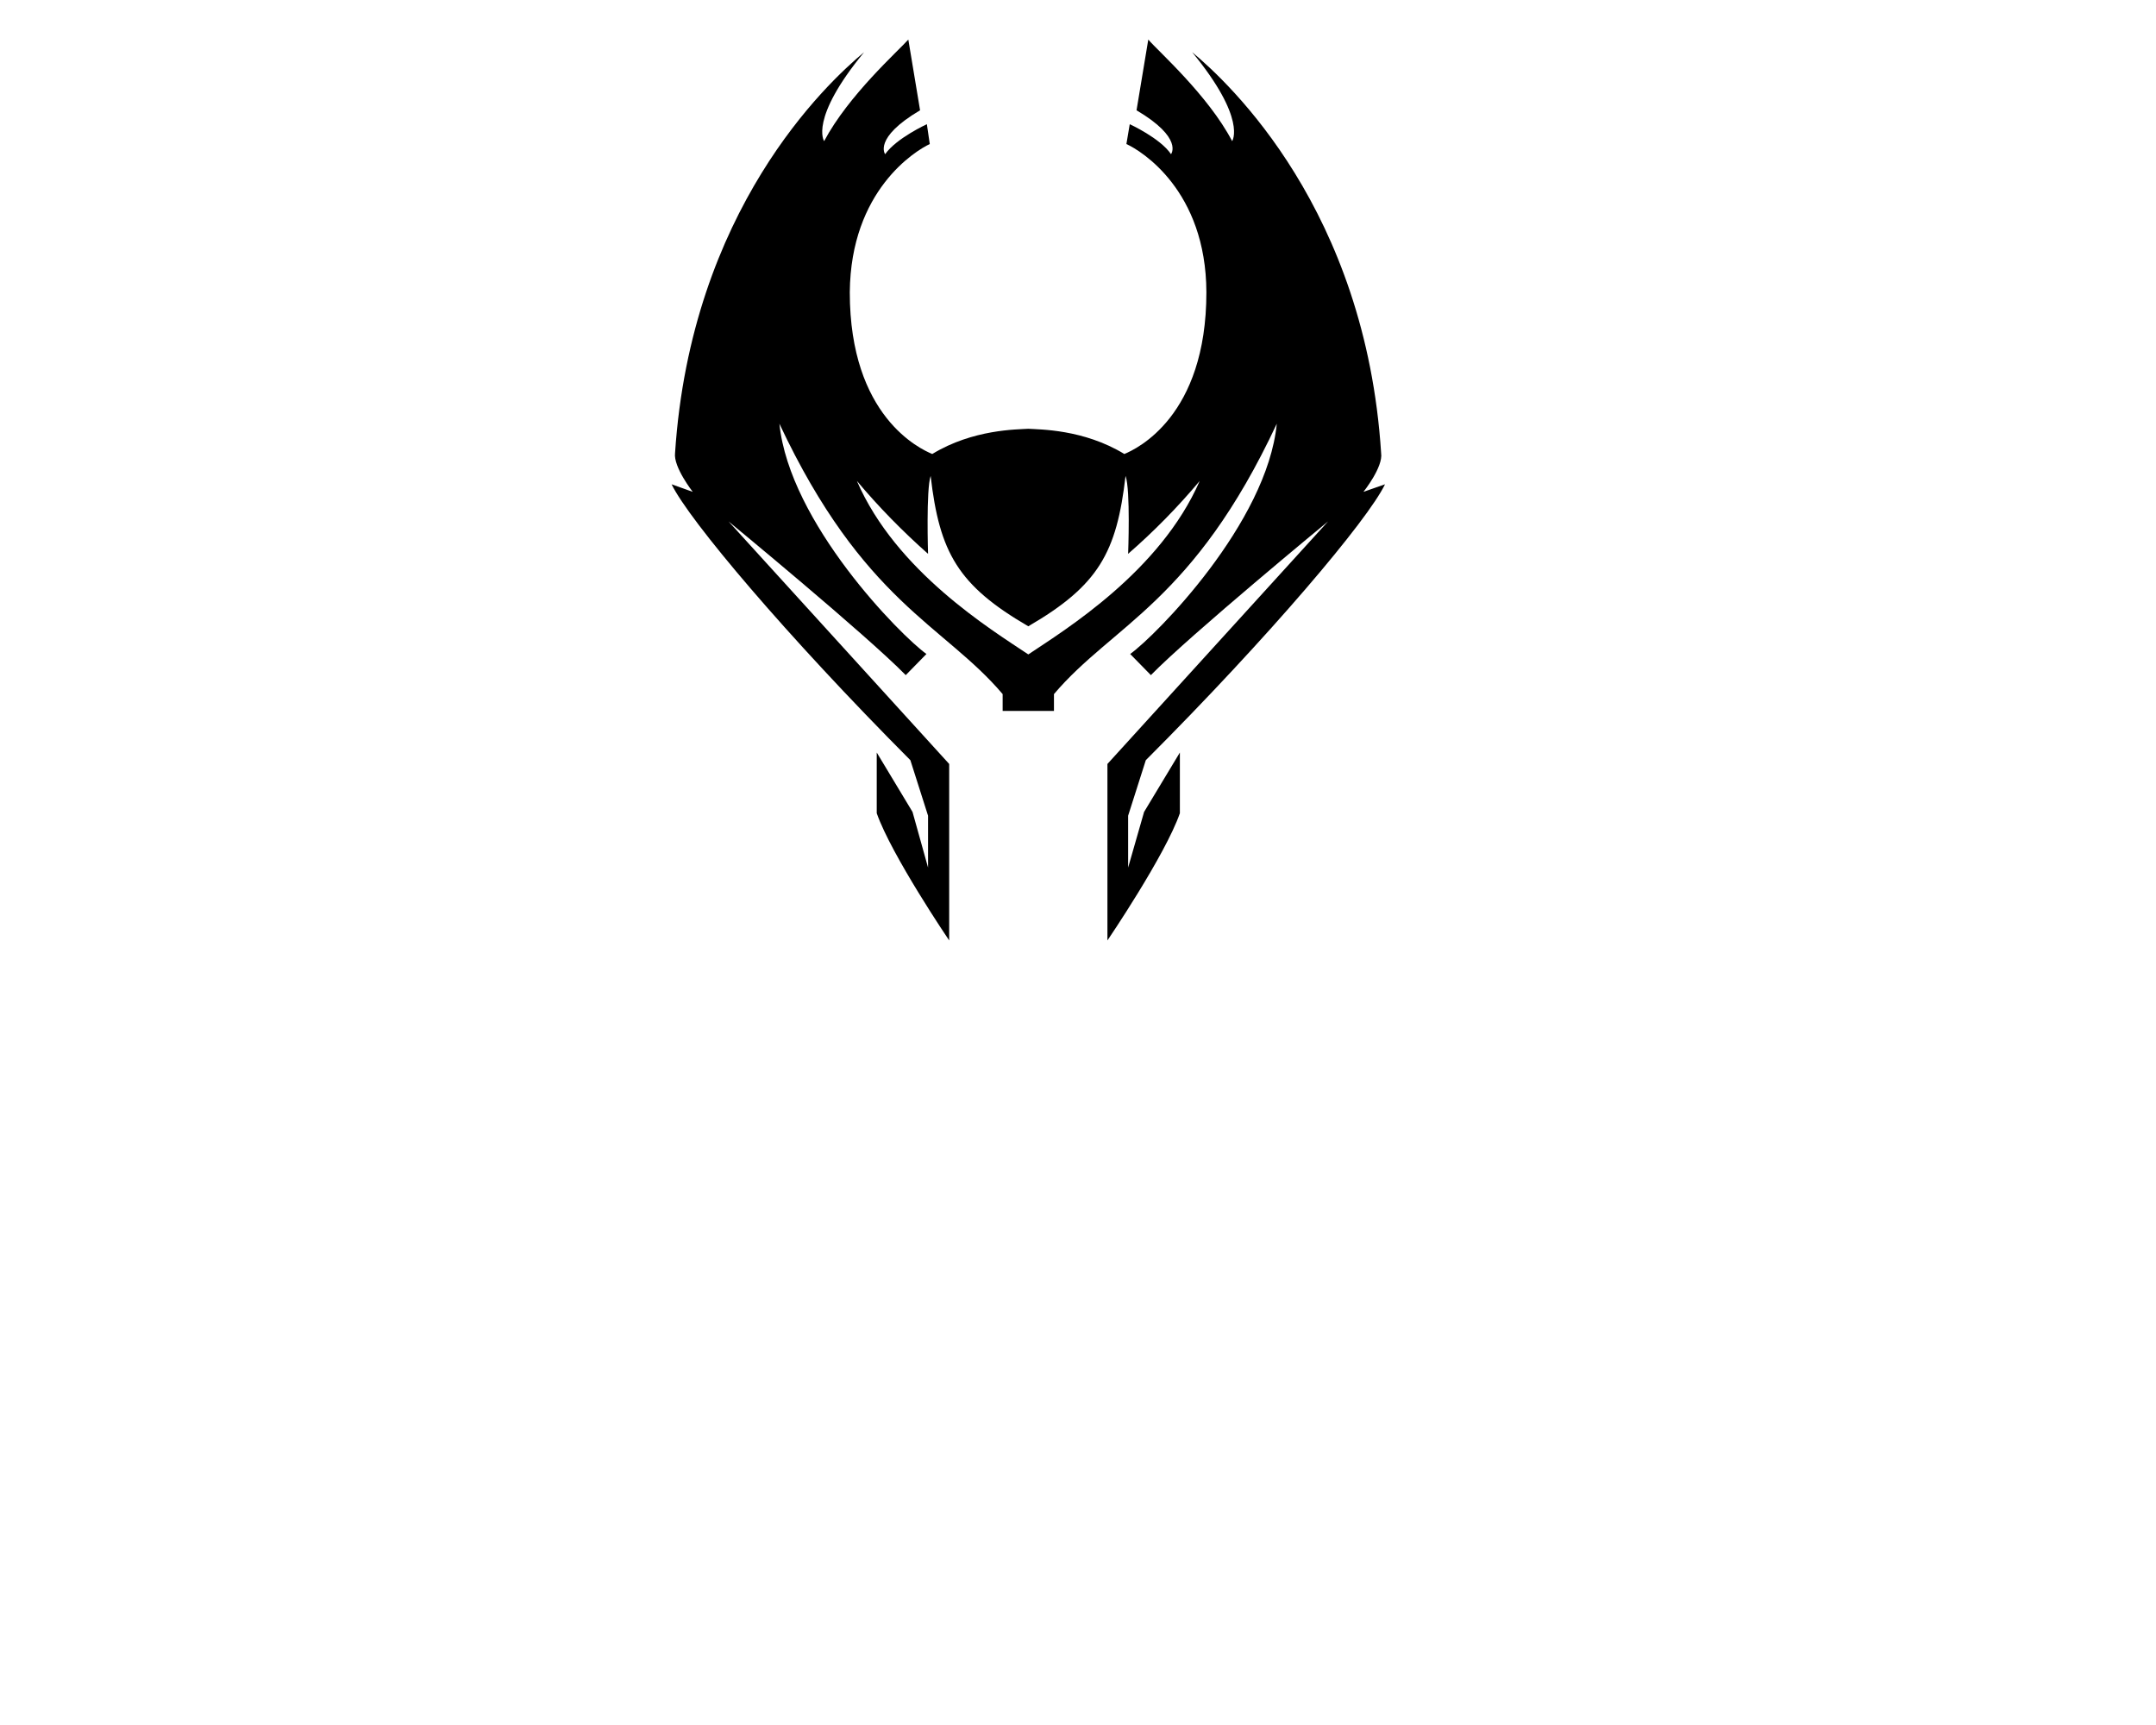
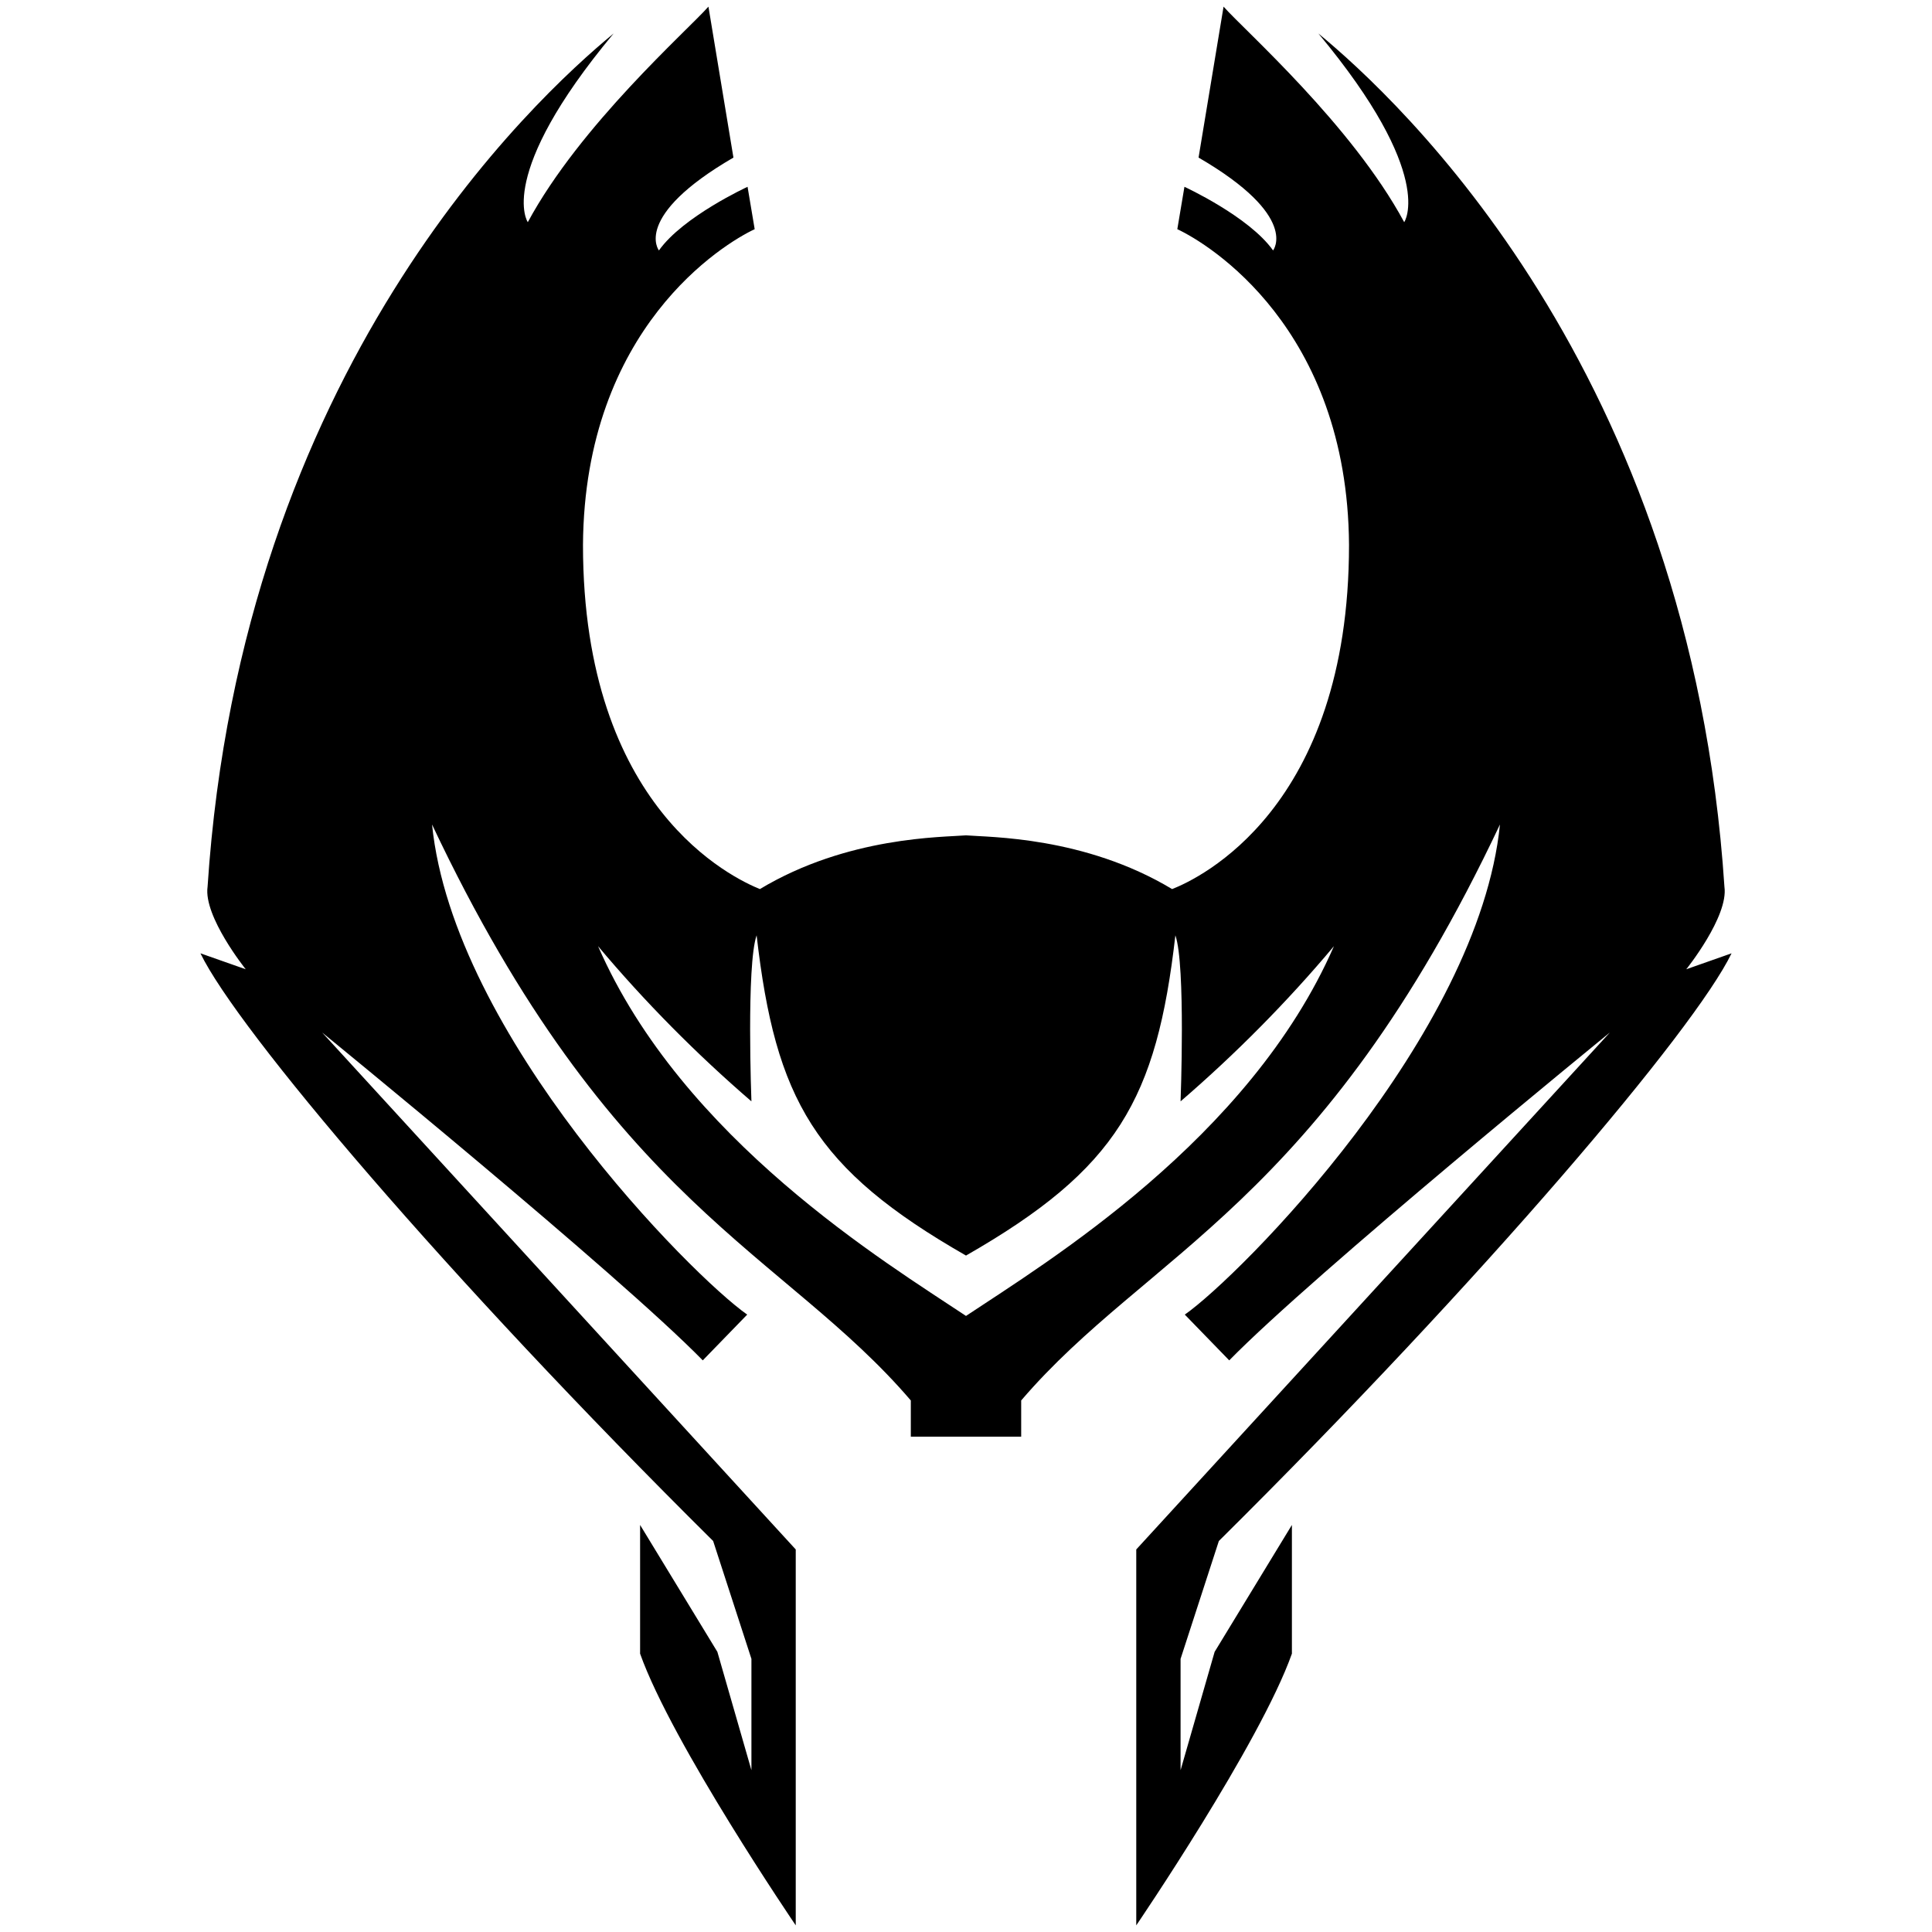
- <svg xmlns="http://www.w3.org/2000/svg" width="15pt" height="12pt" viewBox="0 0 16 16" version="1.1">
+ <svg xmlns="http://www.w3.org/2000/svg" width="16pt" height="16pt" viewBox="0 0 16 16" version="1.1">
  <g id="surface1">
-     <path style=" stroke:none;fill-rule:nonzero;fill:rgb(0%,0%,0%);fill-opacity:1;" d="M 8.465 8.047 L 8.465 7.566 L 8.629 7.051 C 9.781 5.898 10.688 4.824 10.848 4.492 L 10.648 4.562 C 10.648 4.562 10.832 4.332 10.812 4.203 C 10.668 1.949 9.406 0.773 9.059 0.484 C 9.57 1.105 9.43 1.309 9.43 1.309 C 9.207 0.883 8.742 0.473 8.652 0.367 L 8.543 1.023 C 8.98 1.281 8.863 1.43 8.863 1.43 C 8.762 1.281 8.48 1.152 8.48 1.152 L 8.449 1.336 C 8.586 1.398 9.188 1.766 9.191 2.711 C 9.191 3.863 8.543 4.164 8.43 4.211 C 8.051 3.98 7.641 3.984 7.539 3.977 C 7.438 3.984 7.027 3.98 6.648 4.211 C 6.535 4.164 5.883 3.863 5.883 2.711 C 5.891 1.766 6.492 1.398 6.625 1.336 L 6.598 1.152 C 6.598 1.152 6.316 1.281 6.211 1.43 C 6.211 1.43 6.098 1.281 6.535 1.023 L 6.426 0.367 C 6.332 0.473 5.871 0.883 5.645 1.309 C 5.645 1.309 5.504 1.105 6.016 0.484 C 5.668 0.773 4.41 1.949 4.262 4.203 C 4.246 4.332 4.426 4.562 4.426 4.562 L 4.23 4.492 C 4.391 4.824 5.297 5.898 6.445 7.051 L 6.609 7.566 L 6.609 8.047 L 6.465 7.531 L 6.133 6.98 L 6.133 7.543 C 6.27 7.934 6.805 8.723 6.805 8.723 L 6.805 7.086 L 4.758 4.836 C 4.758 4.836 6.035 5.887 6.402 6.262 L 6.594 6.066 C 6.355 5.895 5.324 4.852 5.23 3.93 C 6.008 5.586 6.754 5.793 7.301 6.438 L 7.301 6.594 L 7.777 6.594 L 7.777 6.438 C 8.324 5.793 9.07 5.586 9.844 3.93 C 9.754 4.852 8.723 5.895 8.484 6.066 L 8.676 6.262 C 9.043 5.887 10.32 4.836 10.32 4.836 L 8.273 7.086 L 8.273 8.723 C 8.273 8.723 8.809 7.934 8.945 7.543 L 8.945 6.98 L 8.613 7.531 Z M 7.539 6.07 C 7.195 5.84 6.312 5.301 5.949 4.461 C 6.152 4.703 6.375 4.93 6.609 5.137 C 6.609 5.137 6.59 4.543 6.633 4.414 C 6.715 5.125 6.887 5.43 7.539 5.809 C 8.191 5.43 8.359 5.125 8.441 4.414 C 8.488 4.543 8.465 5.137 8.465 5.137 C 8.703 4.93 8.926 4.703 9.129 4.461 C 8.762 5.301 7.883 5.84 7.539 6.07 Z M 7.539 6.07 " />
+     <path style=" stroke:none;fill-rule:nonzero;fill:rgb(0%,0%,0%);fill-opacity:1;" d="M 9.777 14.66 L 9.777 13.738 L 10.094 12.762 C 12.301 10.574 14.035 8.527 14.34 7.895 L 13.965 8.027 C 13.965 8.027 14.316 7.59 14.281 7.344 C 14 3.059 11.582 0.824 10.918 0.277 C 11.898 1.453 11.629 1.84 11.629 1.84 C 11.195 1.035 10.309 0.254 10.133 0.055 L 9.926 1.305 C 10.766 1.793 10.543 2.074 10.543 2.074 C 10.344 1.793 9.809 1.547 9.809 1.547 L 9.75 1.898 C 10.004 2.016 11.16 2.715 11.172 4.512 C 11.172 6.699 9.926 7.277 9.707 7.363 C 8.98 6.926 8.191 6.934 8 6.918 C 7.809 6.934 7.02 6.926 6.293 7.363 C 6.074 7.273 4.828 6.699 4.828 4.512 C 4.84 2.715 5.996 2.016 6.25 1.898 L 6.191 1.547 C 6.191 1.547 5.656 1.793 5.457 2.074 C 5.457 2.074 5.234 1.793 6.074 1.305 L 5.867 0.055 C 5.691 0.254 4.805 1.035 4.371 1.84 C 4.371 1.84 4.102 1.453 5.082 0.277 C 4.418 0.824 2 3.059 1.719 7.344 C 1.684 7.59 2.035 8.027 2.035 8.027 L 1.66 7.895 C 1.965 8.527 3.699 10.574 5.906 12.762 L 6.223 13.738 L 6.223 14.66 L 5.941 13.68 L 5.301 12.629 L 5.301 13.695 C 5.566 14.441 6.59 15.945 6.59 15.945 L 6.59 12.832 L 2.668 8.551 C 2.668 8.551 5.117 10.547 5.82 11.266 L 6.188 10.887 C 5.73 10.566 3.754 8.578 3.578 6.828 C 5.066 9.98 6.492 10.371 7.543 11.598 L 7.543 11.898 L 8.457 11.898 L 8.457 11.598 C 9.508 10.371 10.934 9.98 12.422 6.828 C 12.246 8.578 10.27 10.566 9.812 10.887 L 10.18 11.266 C 10.883 10.547 13.332 8.551 13.332 8.551 L 9.41 12.832 L 9.41 15.945 C 9.41 15.945 10.434 14.441 10.699 13.695 L 10.699 12.629 L 10.059 13.68 Z M 8 10.898 C 7.344 10.461 5.652 9.438 4.953 7.836 C 5.34 8.297 5.766 8.727 6.223 9.121 C 6.223 9.121 6.18 7.992 6.266 7.746 C 6.422 9.105 6.746 9.68 8 10.398 C 9.254 9.68 9.578 9.105 9.734 7.746 C 9.82 7.992 9.777 9.121 9.777 9.121 C 10.234 8.727 10.66 8.297 11.047 7.836 C 10.348 9.438 8.656 10.461 8 10.898 Z M 8 10.898 " />
  </g>
</svg>
